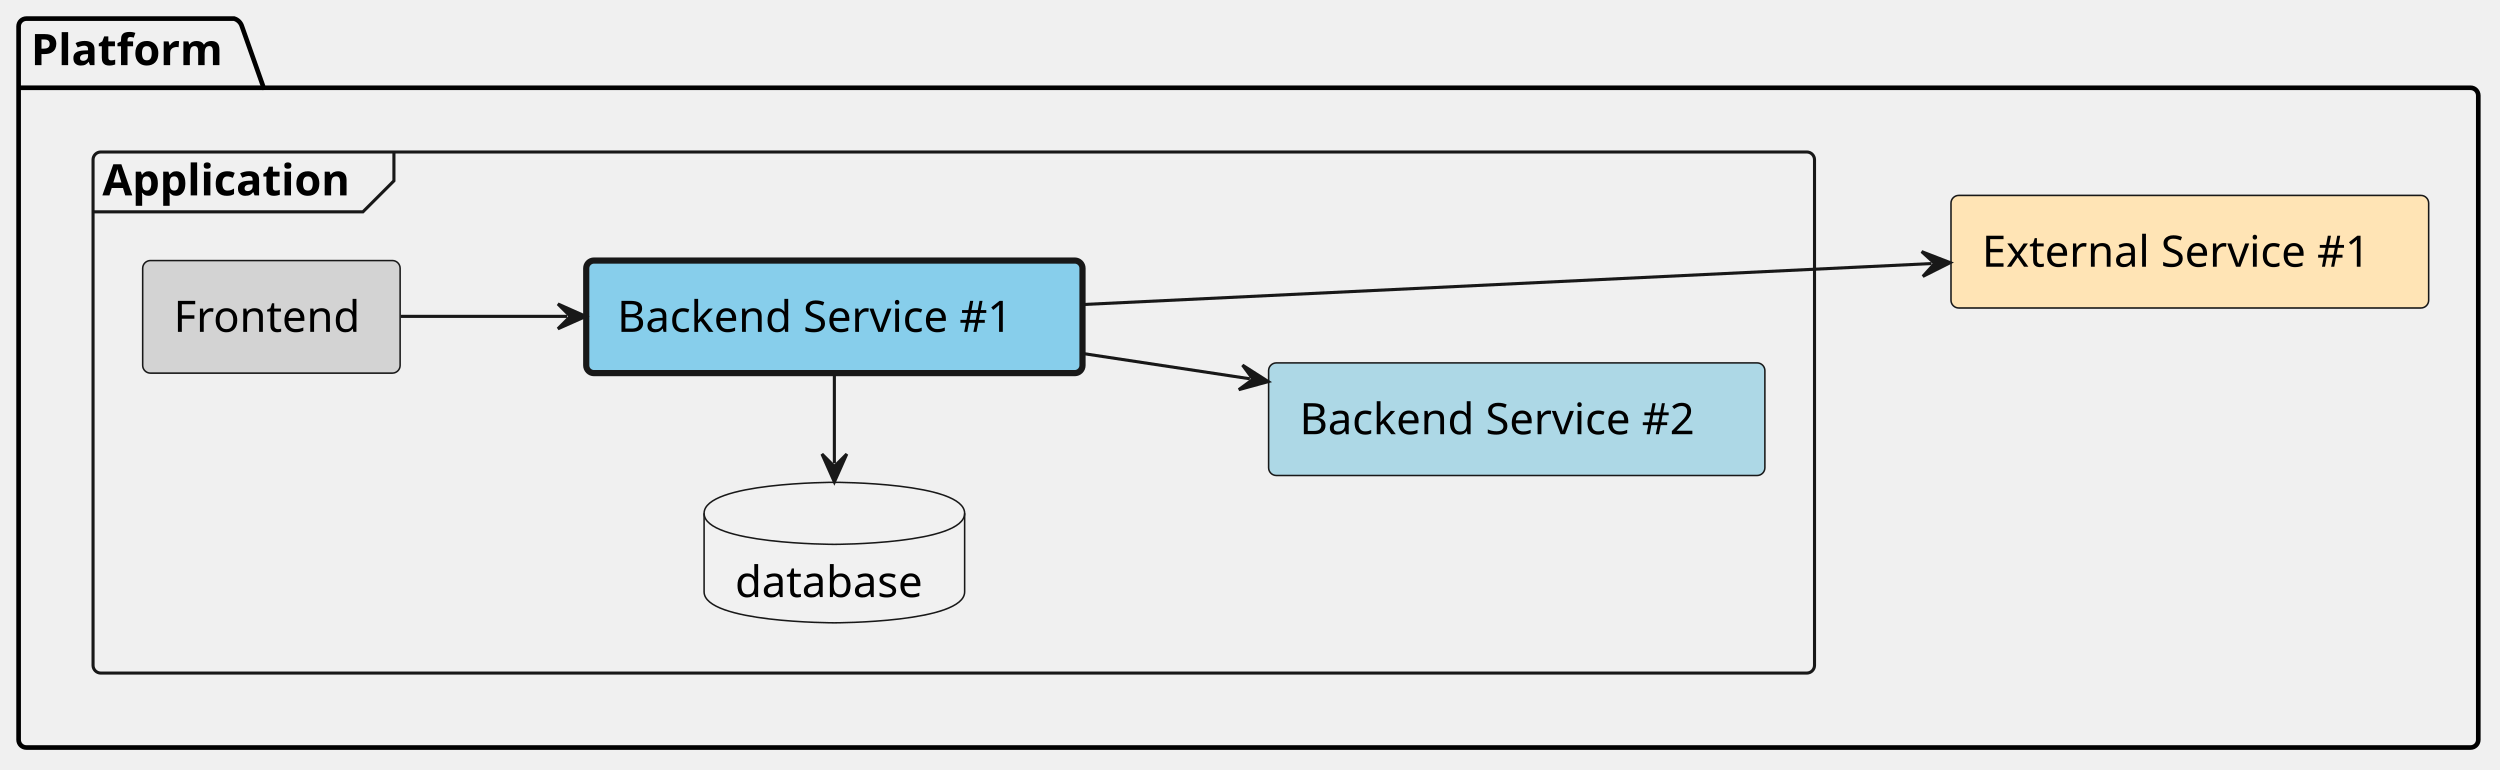
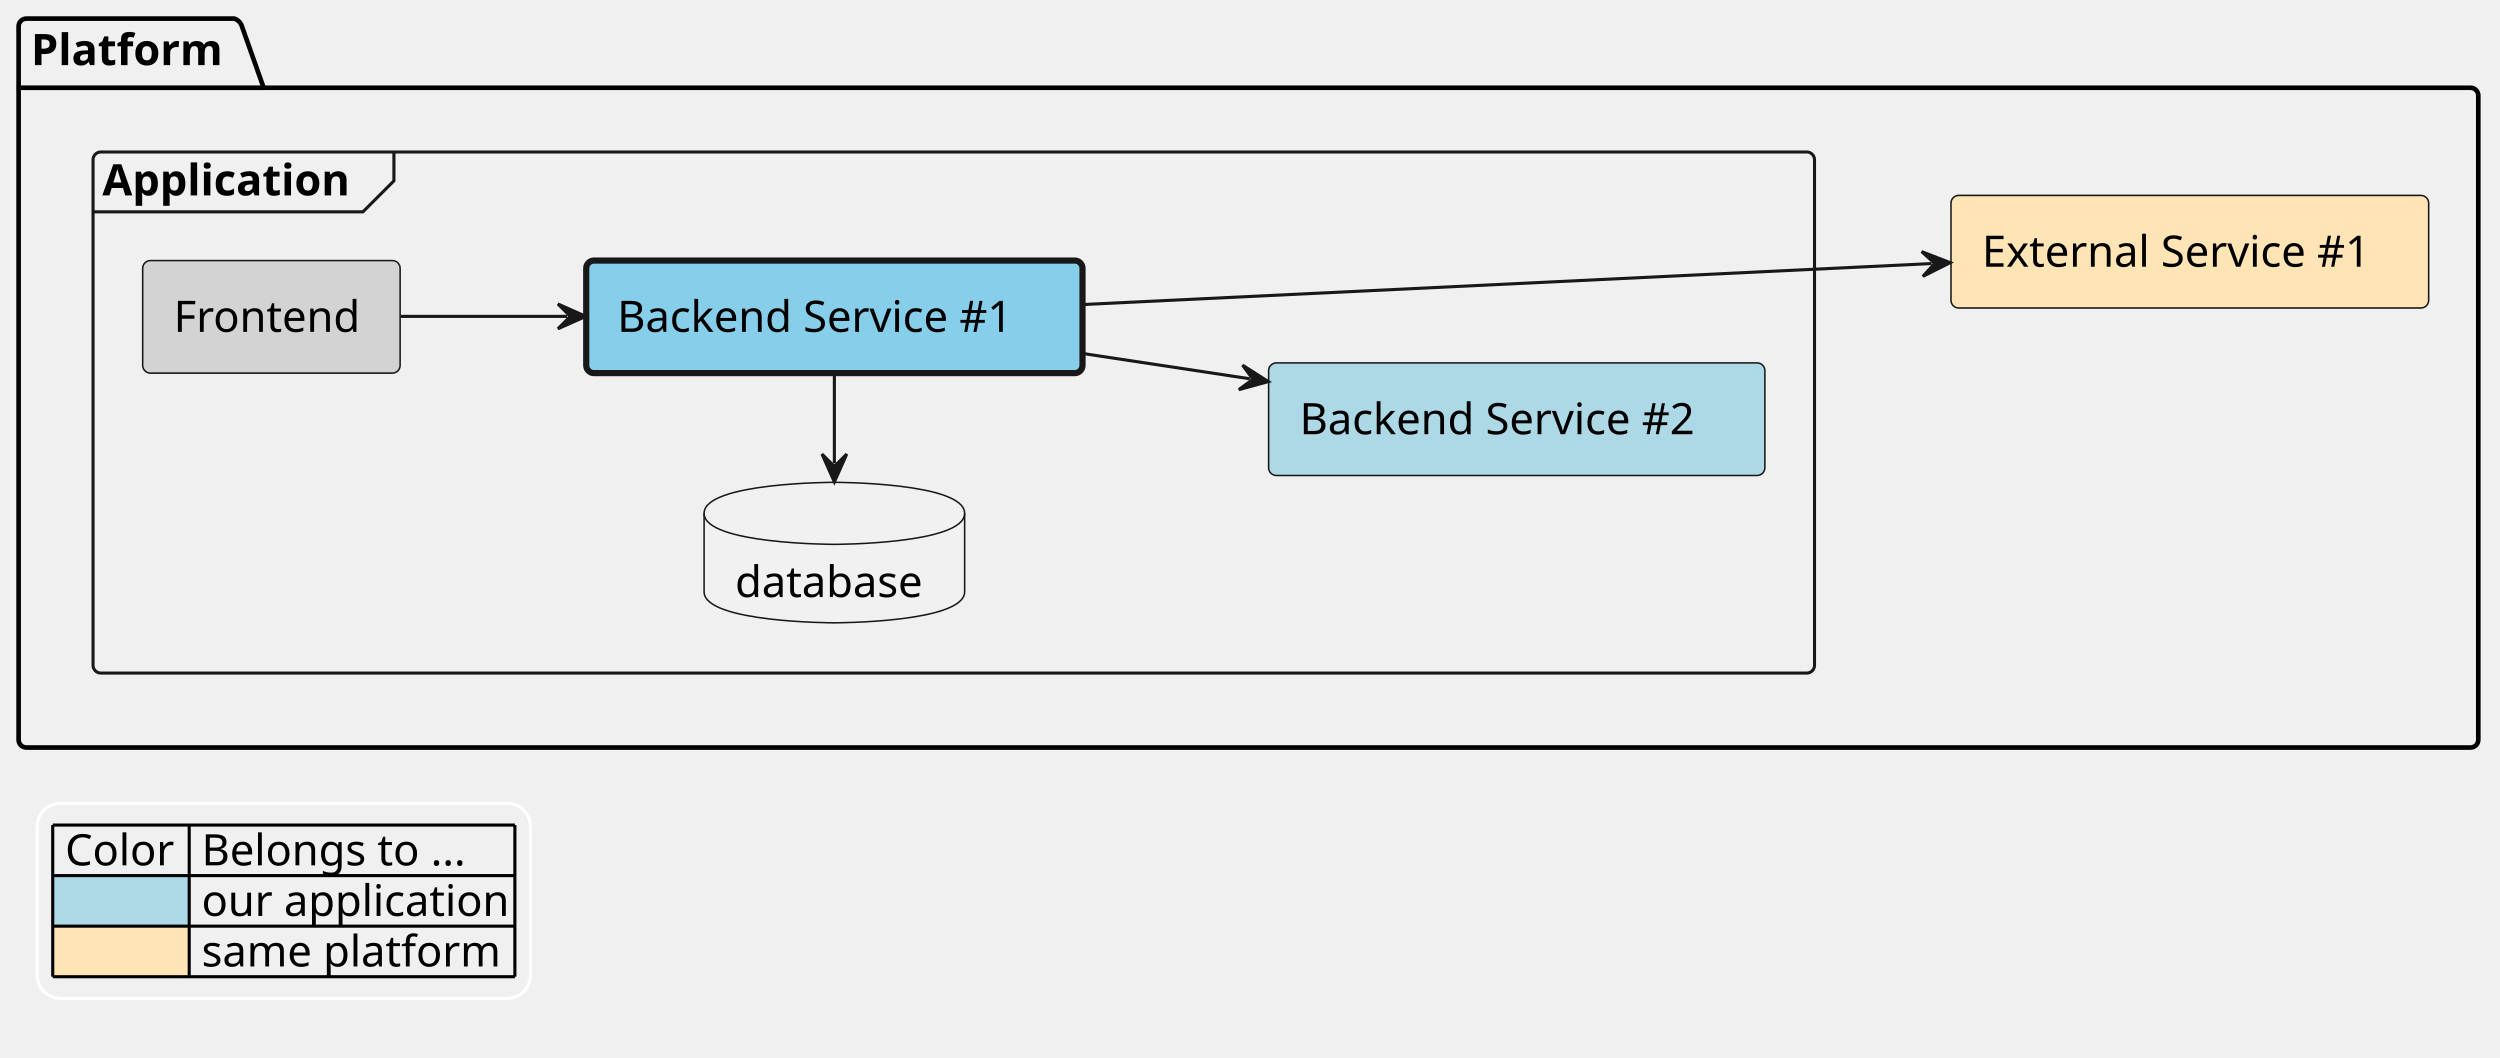
- <svg xmlns="http://www.w3.org/2000/svg" contentStyleType="text/css" height="248px" preserveAspectRatio="none" style="width:806px;height:248px;background:#FFFFFF;" version="1.1" viewBox="0 0 806 248" width="806px" zoomAndPan="magnify">
+ <svg xmlns="http://www.w3.org/2000/svg" contentStyleType="text/css" height="341px" preserveAspectRatio="none" style="width:806px;height:341px;background:#FFFFFF;" version="1.1" viewBox="0 0 806 341" width="806px" zoomAndPan="magnify">
  <defs />
  <g>
    <g id="cluster_Platform">
      <path d="M8.5,6 L75.5,6 A3.75,3.75 0 0 1 78,8.5 L85,28.297 L796.5,28.297 A2.5,2.5 0 0 1 799,30.797 L799,238.5 A2.5,2.5 0 0 1 796.5,241 L8.5,241 A2.5,2.5 0 0 1 6,238.5 L6,8.5 A2.5,2.5 0 0 1 8.5,6 " fill="none" style="stroke:#000000;stroke-width:1.5;" />
      <line style="stroke:#000000;stroke-width:1.5;" x1="6" x2="85" y1="28.297" y2="28.297" />
      <text fill="#000000" font-family="sans-serif" font-size="14" font-weight="bold" lengthAdjust="spacing" textLength="66" x="10" y="20.995">Platform</text>
    </g>
    <g id="cluster_Application">
      <rect fill="none" height="168" rx="2.5" ry="2.5" style="stroke:#181818;stroke-width:1.0;" width="555" x="30" y="49" />
      <path d="M127,49 L127,58.297 L117,68.297 L30,68.297 " fill="none" style="stroke:#181818;stroke-width:1.0;" />
      <text fill="#000000" font-family="sans-serif" font-size="14" font-weight="bold" lengthAdjust="spacing" textLength="87" x="33" y="62.995">Application</text>
    </g>
    <g id="elem_platform__external_service_1">
      <rect fill="#FFE4B5" height="36.297" rx="2.5" ry="2.5" style="stroke:#181818;stroke-width:0.5;" width="154" x="629" y="63" />
      <text fill="#000000" font-family="sans-serif" font-size="14" lengthAdjust="spacing" textLength="134" x="639" y="85.995">External Service #1</text>
    </g>
    <g id="elem_platform__application__frontend">
      <rect fill="#D3D3D3" height="36.297" rx="2.5" ry="2.5" style="stroke:#181818;stroke-width:0.5;" width="83" x="46" y="84" />
      <text fill="#000000" font-family="sans-serif" font-size="14" lengthAdjust="spacing" textLength="63" x="56" y="106.995">Frontend</text>
    </g>
    <g id="elem_platform__application__backend_service_1">
      <rect fill="#87CEEB" height="36.297" rx="2.5" ry="2.5" style="stroke:#181818;stroke-width:2.0;" width="160" x="189" y="84" />
      <text fill="#000000" font-family="sans-serif" font-size="14" lengthAdjust="spacing" textLength="140" x="199" y="106.995">Backend Service #1</text>
    </g>
    <g id="elem_platform__application__backend_service_2">
      <rect fill="#ADD8E6" height="36.297" rx="2.5" ry="2.5" style="stroke:#181818;stroke-width:0.5;" width="160" x="409" y="117" />
      <text fill="#000000" font-family="sans-serif" font-size="14" lengthAdjust="spacing" textLength="140" x="419" y="139.995">Backend Service #2</text>
    </g>
    <g id="elem_platform__application__backend_service_1_database">
      <path d="M227,165.5 C227,155.5 269,155.5 269,155.5 C269,155.5 311,155.5 311,165.5 L311,190.797 C311,200.797 269,200.797 269,200.797 C269,200.797 227,200.797 227,190.797 L227,165.5 " fill="#F1F1F1" style="stroke:#181818;stroke-width:0.5;" />
      <path d="M227,165.5 C227,175.5 269,175.5 269,175.5 C269,175.5 311,175.5 311,165.5 " fill="none" style="stroke:#181818;stroke-width:0.5;" />
      <text fill="#000000" font-family="sans-serif" font-size="14" lengthAdjust="spacing" textLength="64" x="237" y="192.495">database</text>
    </g>
    <g id="link_platform__application__frontend_platform__application__backend_service_1">
      <path d="M129.23,102 C146.92,102 162.27,102 182.87,102 " fill="none" id="platform__application__frontend-to-platform__application__backend_service_1" style="stroke:#181818;stroke-width:1.0;" />
      <polygon fill="#181818" points="188.87,102,179.87,98,183.87,102,179.87,106,188.87,102" style="stroke:#181818;stroke-width:1.0;" />
    </g>
    <g id="link_platform__application__backend_service_1_platform__external_service_1">
      <path d="M349.03,98.18 C428.51,94.35 544.237,88.759 622.737,84.969 " fill="none" id="platform__application__backend_service_1-to-platform__external_service_1" style="stroke:#181818;stroke-width:1.0;" />
      <polygon fill="#181818" points="628.73,84.68,619.548,81.119,623.736,84.921,619.933,89.109,628.73,84.68" style="stroke:#181818;stroke-width:1.0;" />
    </g>
    <g id="link_platform__application__backend_service_1_platform__application__backend_service_2">
      <path d="M349.01,113.96 C368.51,116.91 383.457,119.172 402.957,122.123 " fill="none" id="platform__application__backend_service_1-to-platform__application__backend_service_2" style="stroke:#181818;stroke-width:1.0;" />
      <polygon fill="#181818" points="408.89,123.02,400.59,117.719,403.946,122.272,399.393,125.629,408.89,123.02" style="stroke:#181818;stroke-width:1.0;" />
    </g>
    <g id="link_platform__application__backend_service_1_database_platform__application__backend_service_1">
      <path d="M269,149.38 C269,149.38 269,127.33 269,127.33 C269,127.33 269,124.2 269,120.14 " fill="none" id="platform__application__backend_service_1_database-backto-platform__application__backend_service_1" style="stroke:#181818;stroke-width:1.0;" />
      <polygon fill="#181818" points="269,155.38,273,146.38,269,150.38,265,146.38,269,155.38" style="stroke:#181818;stroke-width:1.0;" />
    </g>
+     <rect fill="none" height="62.891" id="_legend" rx="7.5" ry="7.5" style="stroke:#FFFFFF;stroke-width:1.0;" width="159" x="12" y="259" />
+     <text fill="#000000" font-family="sans-serif" font-size="14" lengthAdjust="spacing" textLength="36" x="21" y="278.995">Color</text>
+     <text fill="#000000" font-family="sans-serif" font-size="14" lengthAdjust="spacing" textLength="91" x="65" y="278.995">Belongs to ...</text>
+     <rect fill="#ADD8E6" height="16.297" style="stroke:none;stroke-width:1.0;" width="44" x="17" y="282.297" />
+     <text fill="#000000" font-family="sans-serif" font-size="14" lengthAdjust="spacing" textLength="4" x="17" y="295.292"> </text>
+     <text fill="#000000" font-family="sans-serif" font-size="14" lengthAdjust="spacing" textLength="101" x="65" y="295.292">our application</text>
+     <rect fill="#FFE4B5" height="16.297" style="stroke:none;stroke-width:1.0;" width="44" x="17" y="298.594" />
+     <text fill="#000000" font-family="sans-serif" font-size="14" lengthAdjust="spacing" textLength="4" x="17" y="311.589"> </text>
+     <text fill="#000000" font-family="sans-serif" font-size="14" lengthAdjust="spacing" textLength="98" x="65" y="311.589">same platform</text>
+     <line style="stroke:#000000;stroke-width:1.0;" x1="17" x2="166" y1="266" y2="266" />
+     <line style="stroke:#000000;stroke-width:1.0;" x1="17" x2="166" y1="282.297" y2="282.297" />
+     <line style="stroke:#000000;stroke-width:1.0;" x1="17" x2="166" y1="298.594" y2="298.594" />
+     <line style="stroke:#000000;stroke-width:1.0;" x1="17" x2="166" y1="314.891" y2="314.891" />
+     <line style="stroke:#000000;stroke-width:1.0;" x1="17" x2="17" y1="266" y2="314.891" />
+     <line style="stroke:#000000;stroke-width:1.0;" x1="61" x2="61" y1="266" y2="314.891" />
+     <line style="stroke:#000000;stroke-width:1.0;" x1="166" x2="166" y1="266" y2="314.891" />
  </g>
</svg>
